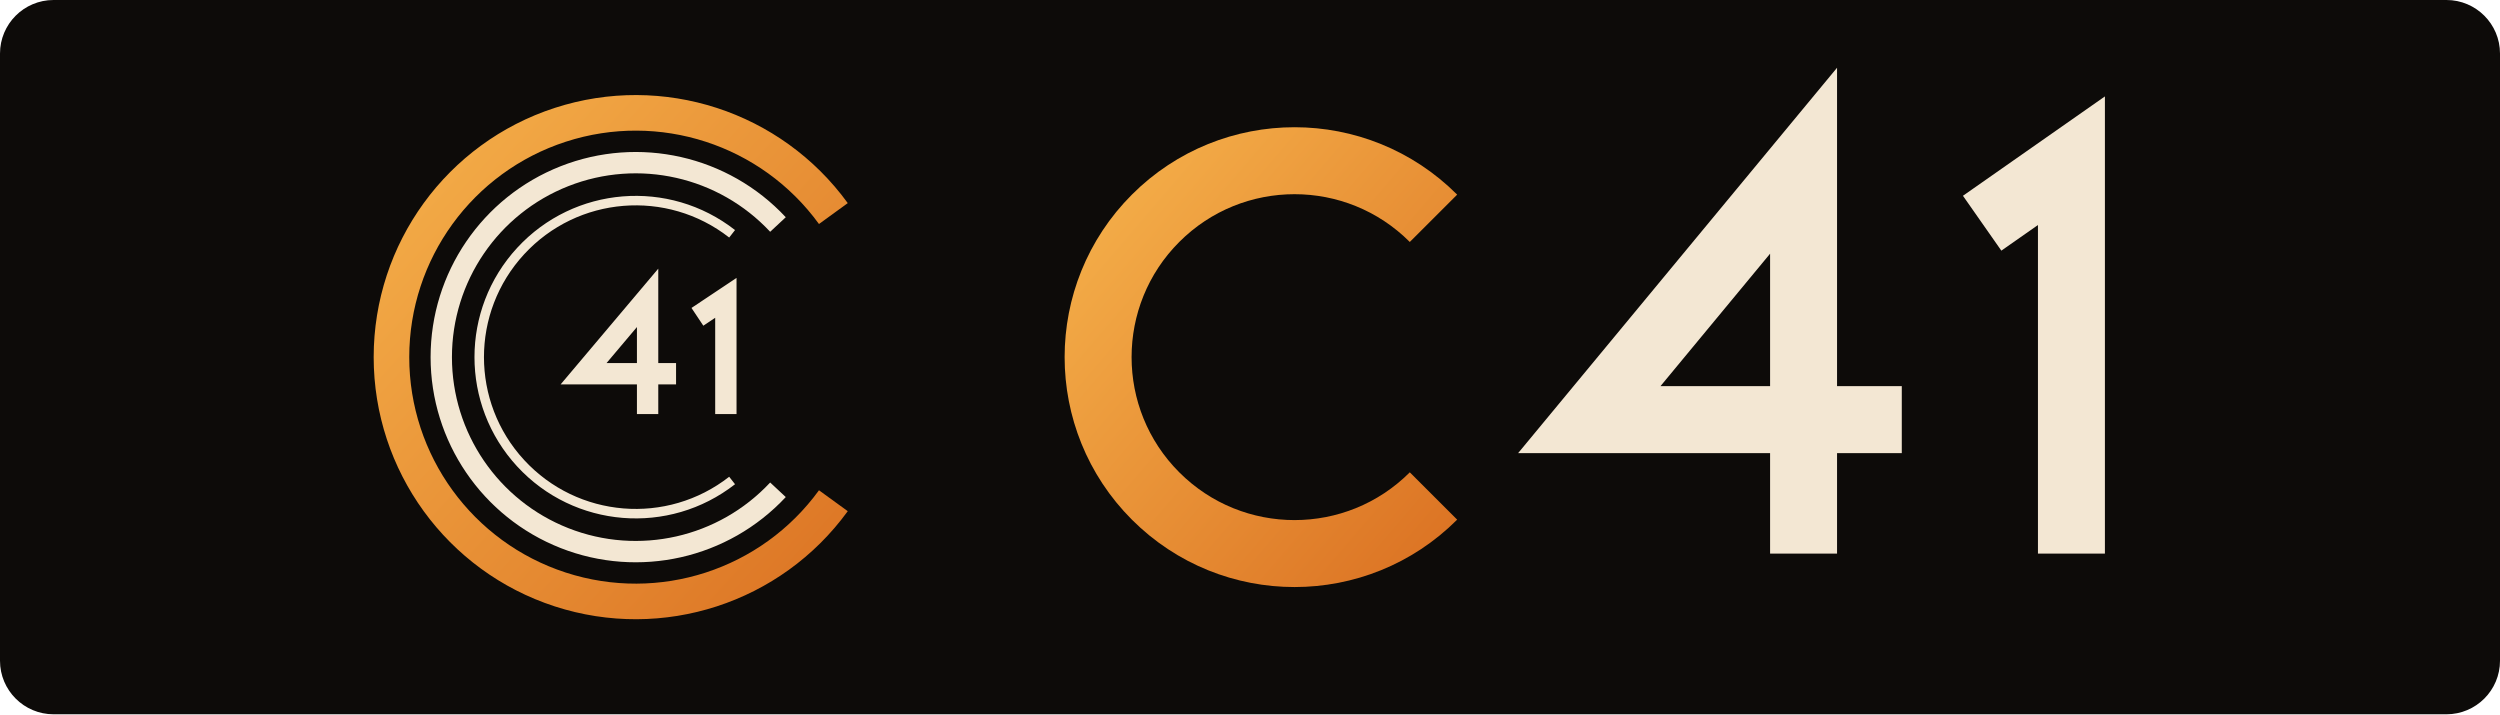
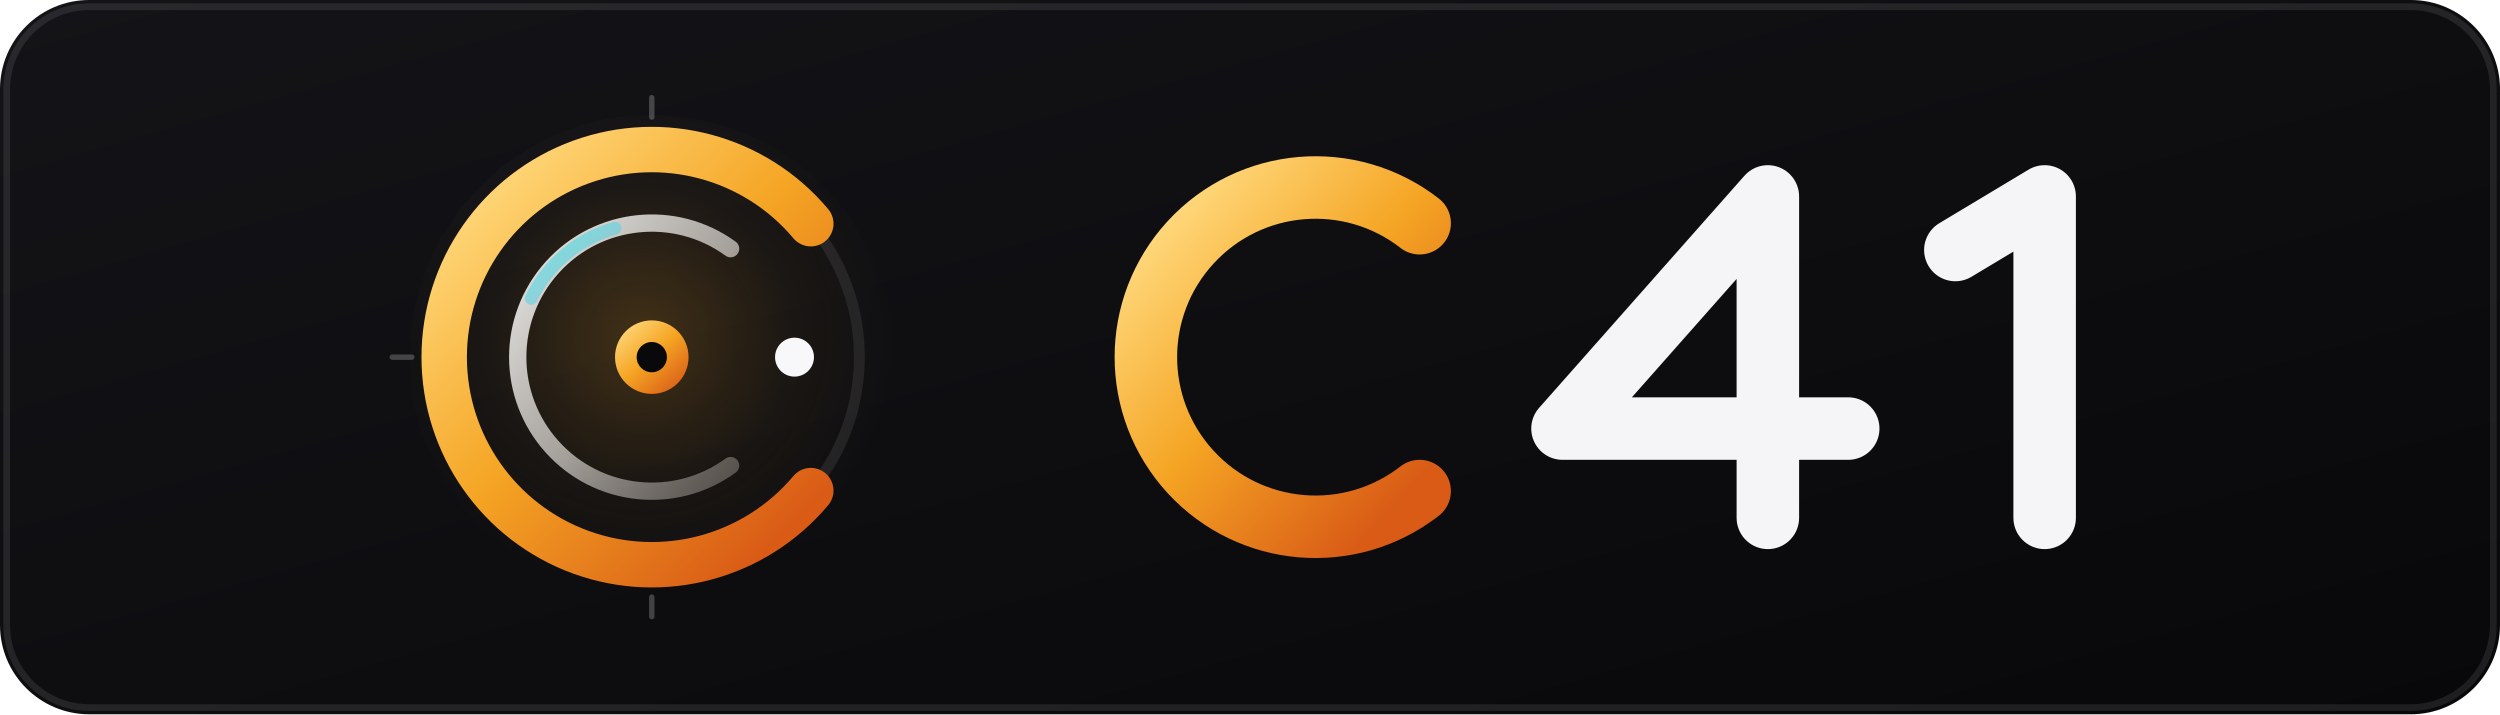
<svg xmlns="http://www.w3.org/2000/svg" viewBox="0 0 560 160" width="560" height="160" role="img" aria-label="C41">
-   <rect width="560" height="160" rx="12" fill="#0d0b09" />
-   <g transform="translate(76 12) scale(0.265625)">
+   <defs>
+     <linearGradient id="c41-banner-bg" x1="0" y1="0" x2="1" y2="1">
+       <stop offset="0%" stop-color="#141418" />
+       <stop offset="100%" stop-color="#08080a" />
+     </linearGradient>
+   </defs>
+   <rect width="560" height="160" rx="20" fill="url(#c41-banner-bg)" />
+   <rect x="1.5" y="1.5" width="557" height="157" rx="18.5" fill="none" stroke="rgba(255,255,255,0.09)" stroke-width="1.5" />
+   <g transform="translate(84 18) scale(0.2421875)">
    <defs>
-       <linearGradient id="c41-amber" x1="0" y1="0" x2="1" y2="1">
-         <stop offset="0" stop-color="#f5b04a" />
-         <stop offset="1" stop-color="#dc7424" />
+       <linearGradient id="c41-bg-f" x1="0" y1="0" x2="1" y2="1">
+         <stop offset="0%" stop-color="#19191d" />
+         <stop offset="55%" stop-color="#0d0d10" />
+         <stop offset="100%" stop-color="#060608" />
      </linearGradient>
+       <linearGradient id="c41-gold-f" x1="0.1" y1="0.05" x2="0.9" y2="0.95">
+         <stop offset="0%" stop-color="#ffd97d" />
+         <stop offset="48%" stop-color="#f5a524" />
+         <stop offset="100%" stop-color="#d95b16" />
+       </linearGradient>
+       <linearGradient id="c41-glass-f" x1="0" y1="0" x2="1" y2="1">
+         <stop offset="0%" stop-color="#ffffff" stop-opacity="0.92" />
+         <stop offset="55%" stop-color="#d8d4ce" stop-opacity="0.72" />
+         <stop offset="100%" stop-color="#9e9890" stop-opacity="0.45" />
+       </linearGradient>
+       <linearGradient id="c41-coat-f" x1="0" y1="0" x2="1" y2="1">
+         <stop offset="0%" stop-color="#5eead4" stop-opacity="0.9" />
+         <stop offset="100%" stop-color="#38bdf8" stop-opacity="0.15" />
+       </linearGradient>
+       <radialGradient id="c41-glow-f" cx="0.48" cy="0.46" r="0.52">
+         <stop offset="0%" stop-color="#f5a524" stop-opacity="0.22" />
+         <stop offset="60%" stop-color="#f5a524" stop-opacity="0.05" />
+         <stop offset="100%" stop-color="#f5a524" stop-opacity="0" />
+       </radialGradient>
    </defs>
-     <g transform="translate(256 256) scale(1) translate(-256 -256)" fill="none" stroke-linecap="butt">
-       <path d="M416.66 377.08 A206 206 0 1 1 416.66 134.92" stroke="url(#c41-amber)" stroke-width="30" />
-       <path d="M369.94 367.85 A164 164 0 1 1 369.94 144.15" stroke="#f3e7d3" stroke-width="18" />
-       <path d="M331.27 360.02 A132 132 0 1 1 331.27 151.98" stroke="#f3e7d3" stroke-width="8" />
-       <g stroke="#f3e7d3" stroke-width="18" stroke-linejoin="miter" stroke-miterlimit="10">
-         <path d="M260 304 V206 L206 270 H284" stroke-linecap="butt" />
-         <path d="M302 222 L326 206 V304" stroke-linecap="butt" />
+     <g transform="translate(256 256) scale(1) translate(-256 -256)">
+       <circle cx="256" cy="256" r="224" fill="url(#c41-glow-f)" />
+       <circle cx="256" cy="256" r="192" fill="none" stroke="rgba(255,255,255,0.08)" stroke-width="10" />
+       <path d="M403.08 379.42 A192 192 0 1 1 403.08 132.58" fill="none" stroke="url(#c41-gold-f)" stroke-width="42" stroke-linecap="round" />
+       <path d="M328.89 356.32 A124 124 0 1 1 328.89 155.68" fill="none" stroke="url(#c41-glass-f)" stroke-width="16" stroke-linecap="round" />
+       <path d="M144.55 201.64 A124 124 0 0 1 221.82 136.8" fill="none" stroke="url(#c41-coat-f)" stroke-width="12" stroke-linecap="round" />
+       <circle cx="256" cy="256" r="34" fill="url(#c41-gold-f)" />
+       <circle cx="256" cy="256" r="14" fill="#09090b" />
+       <circle cx="388" cy="256" r="18" fill="#f8f8fa" />
+       <g stroke="rgba(255,255,255,0.22)" stroke-width="5" stroke-linecap="round">
+         <line x1="256" y1="16" x2="256" y2="34" />
+         <line x1="256" y1="478" x2="256" y2="496" />
+         <line x1="16" y1="256" x2="34" y2="256" />
      </g>
    </g>
  </g>
-   <g fill="none" stroke-linecap="butt" stroke-linejoin="miter" stroke-miterlimit="10">
-     <path d="M321.1 48.9 A44 44 0 1 0 321.1 111.1" stroke="url(#c41-amber)" stroke-width="15" />
-     <path d="M404 124 V36 L356 94 H426" stroke="#f3e7d3" stroke-width="15" />
-     <path d="M444 50 L464 36 V124" stroke="#f3e7d3" stroke-width="15" />
+   <g fill="none" stroke-linecap="round" stroke-linejoin="round">
+     <path d="M318 50 A38 38 0 1 0 318 110" stroke="url(#c41-gold-f)" stroke-width="14" />
+     <path d="M396 116 V44 L350 96 H414" stroke="#f5f5f7" stroke-width="14" />
+     <path d="M438 56 L458 44 V116" stroke="#f5f5f7" stroke-width="14" />
  </g>
</svg>
